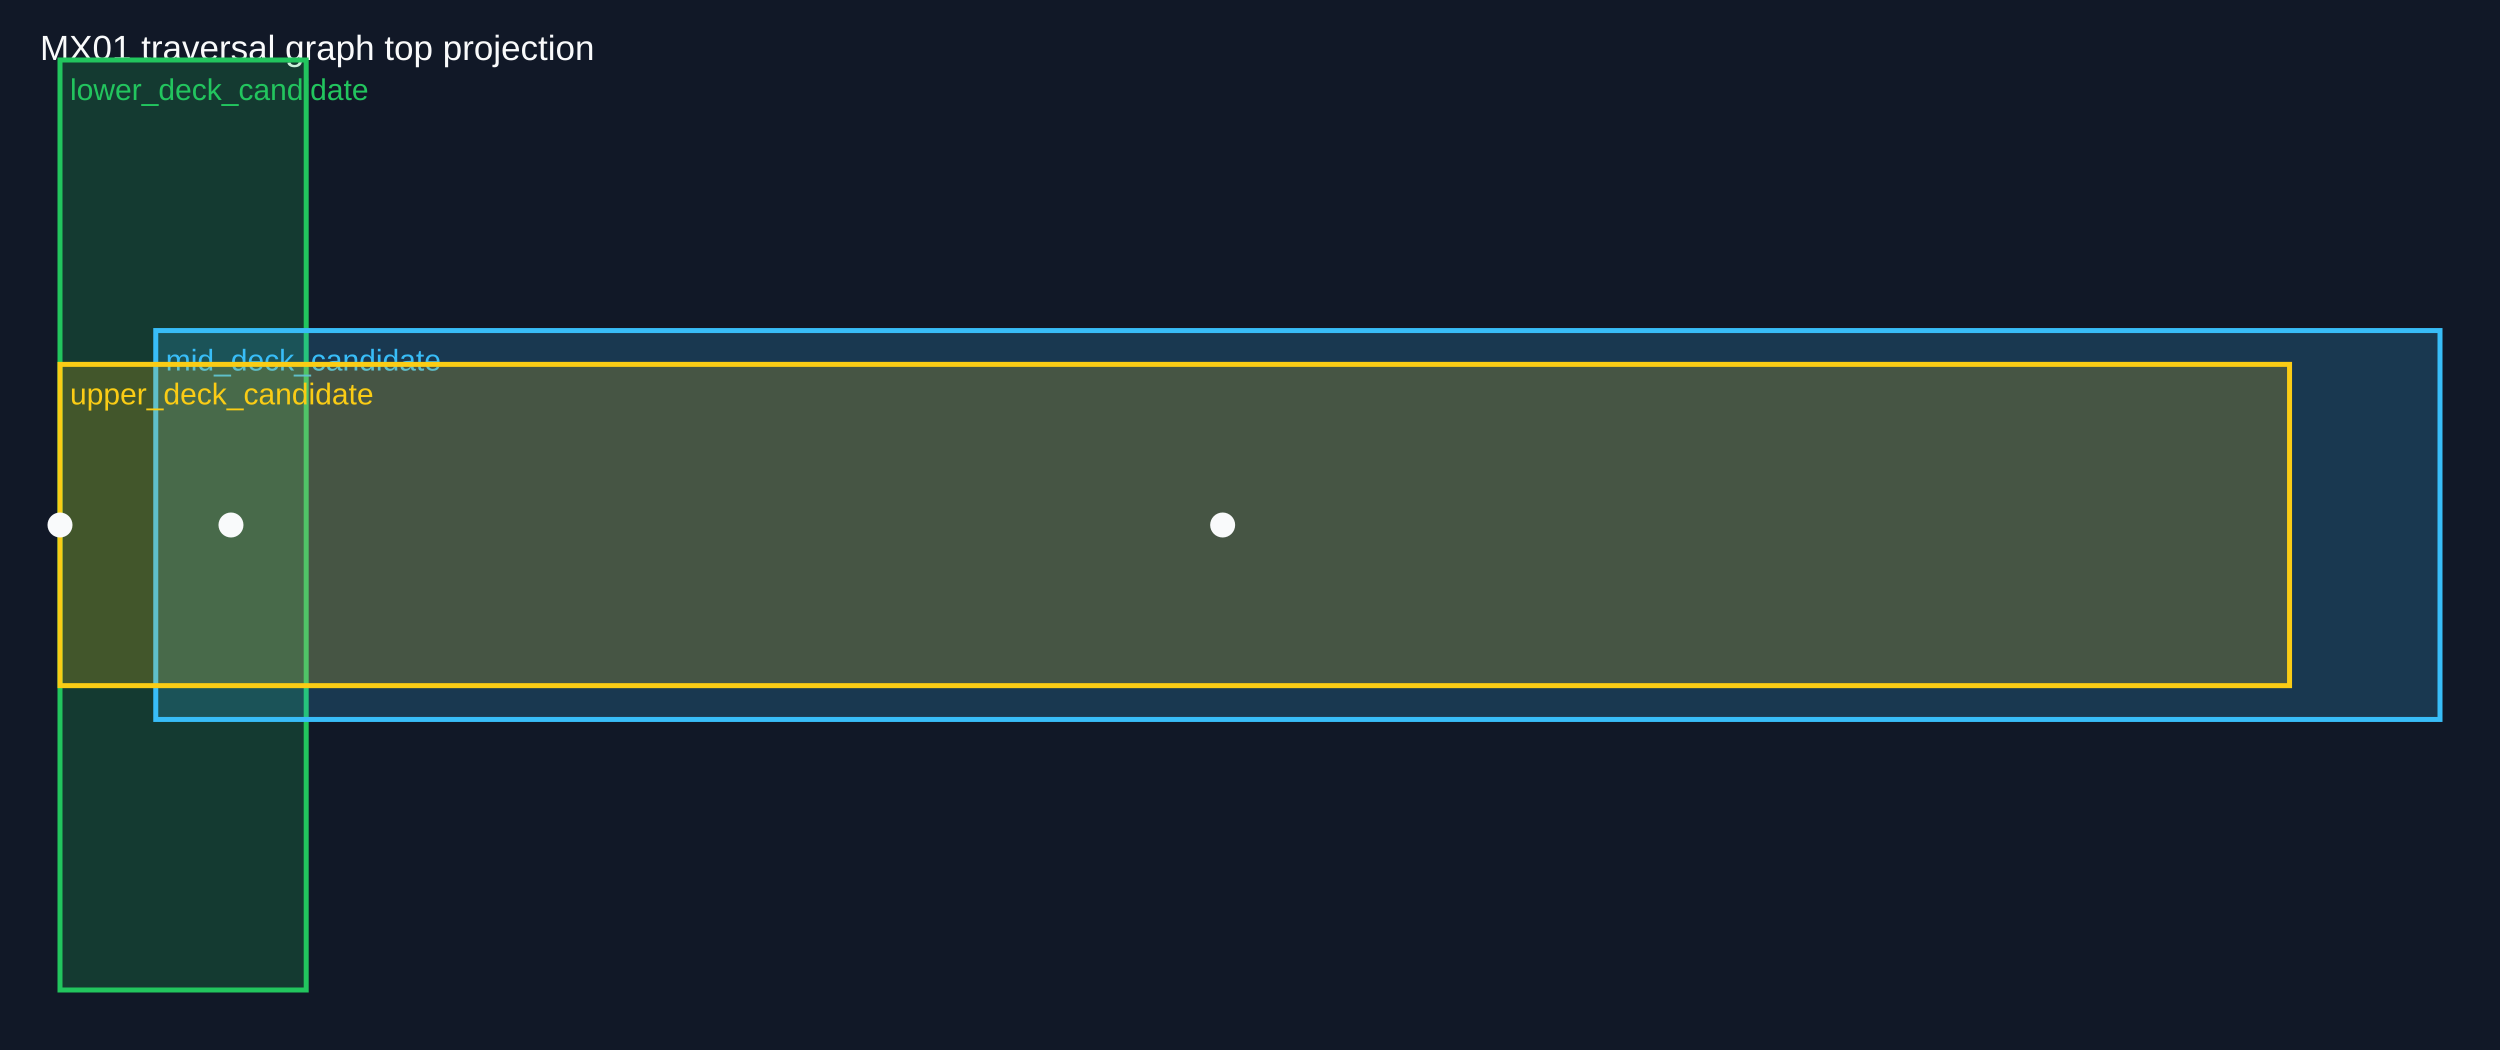
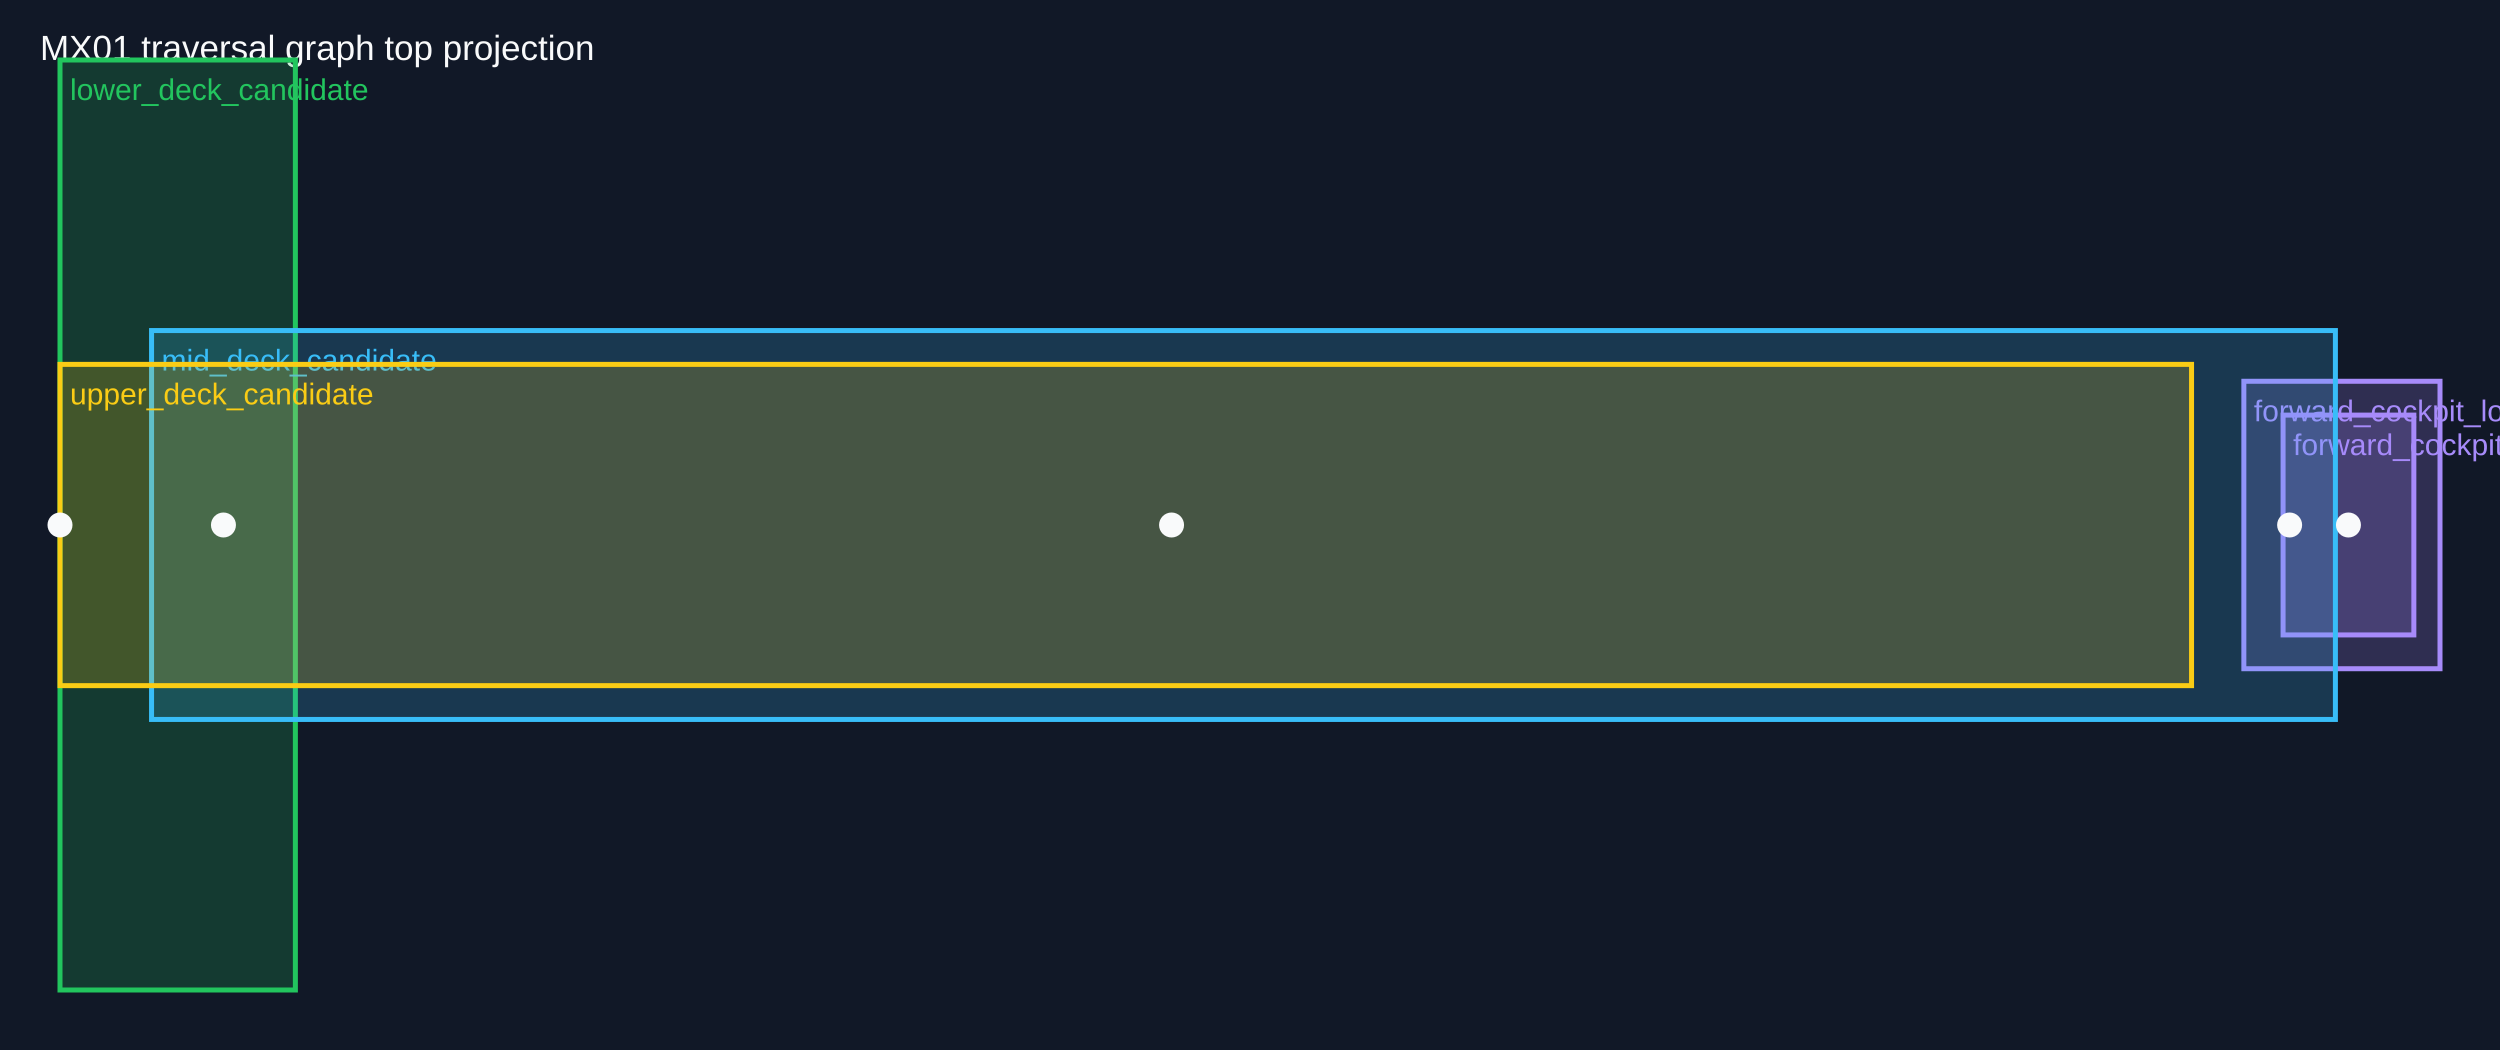
<svg xmlns="http://www.w3.org/2000/svg" width="1000" height="420" viewBox="0 0 1000 420">
  <rect width="100%" height="100%" fill="#111827" />
  <text x="16" y="24" font-family="Arial, sans-serif" font-size="14" fill="#f9fafb">MX01 traversal graph top projection</text>
-   <rect x="24.00" y="24.00" width="98.48" height="372.00" fill="#22c55e" fill-opacity="0.20" stroke="#22c55e" stroke-width="2" />
+   <rect x="913.23" y="166.04" width="52.31" height="87.93" fill="#a78bfa" fill-opacity="0.20" stroke="#a78bfa" stroke-width="2" />
+   <text x="917.23" y="182.04" font-family="Arial, sans-serif" font-size="12" fill="#a78bfa">forward_cockpit_lower_deck_01</text>
+   <rect x="897.54" y="152.51" width="78.46" height="114.98" fill="#a78bfa" fill-opacity="0.20" stroke="#a78bfa" stroke-width="2" />
+   <text x="901.54" y="168.51" font-family="Arial, sans-serif" font-size="12" fill="#a78bfa">forward_cockpit_lower_deck_02</text>
+   <rect x="24.00" y="24.00" width="94.15" height="372.00" fill="#22c55e" fill-opacity="0.20" stroke="#22c55e" stroke-width="2" />
  <text x="28.00" y="40.00" font-family="Arial, sans-serif" font-size="12" fill="#22c55e">lower_deck_candidate</text>
-   <rect x="62.30" y="132.22" width="913.70" height="155.56" fill="#38bdf8" fill-opacity="0.20" stroke="#38bdf8" stroke-width="2" />
-   <text x="66.30" y="148.22" font-family="Arial, sans-serif" font-size="12" fill="#38bdf8">mid_deck_candidate</text>
-   <rect x="24.00" y="145.75" width="891.82" height="128.51" fill="#facc15" fill-opacity="0.20" stroke="#facc15" stroke-width="2" />
+   <rect x="60.62" y="132.22" width="873.54" height="155.56" fill="#38bdf8" fill-opacity="0.20" stroke="#38bdf8" stroke-width="2" />
+   <text x="64.62" y="148.22" font-family="Arial, sans-serif" font-size="12" fill="#38bdf8">mid_deck_candidate</text>
+   <rect x="24.00" y="145.75" width="852.62" height="128.51" fill="#facc15" fill-opacity="0.20" stroke="#facc15" stroke-width="2" />
  <text x="28.00" y="161.75" font-family="Arial, sans-serif" font-size="12" fill="#facc15">upper_deck_candidate</text>
  <circle cx="24.00" cy="210.00" r="5" fill="#f9fafb" />
-   <circle cx="92.39" cy="210.00" r="5" fill="#f9fafb" />
-   <circle cx="489.06" cy="210.00" r="5" fill="#f9fafb" />
+   <circle cx="939.38" cy="210.00" r="5" fill="#f9fafb" />
+   <circle cx="915.85" cy="210.00" r="5" fill="#f9fafb" />
+   <circle cx="89.38" cy="210.00" r="5" fill="#f9fafb" />
+   <circle cx="468.62" cy="210.00" r="5" fill="#f9fafb" />
</svg>
